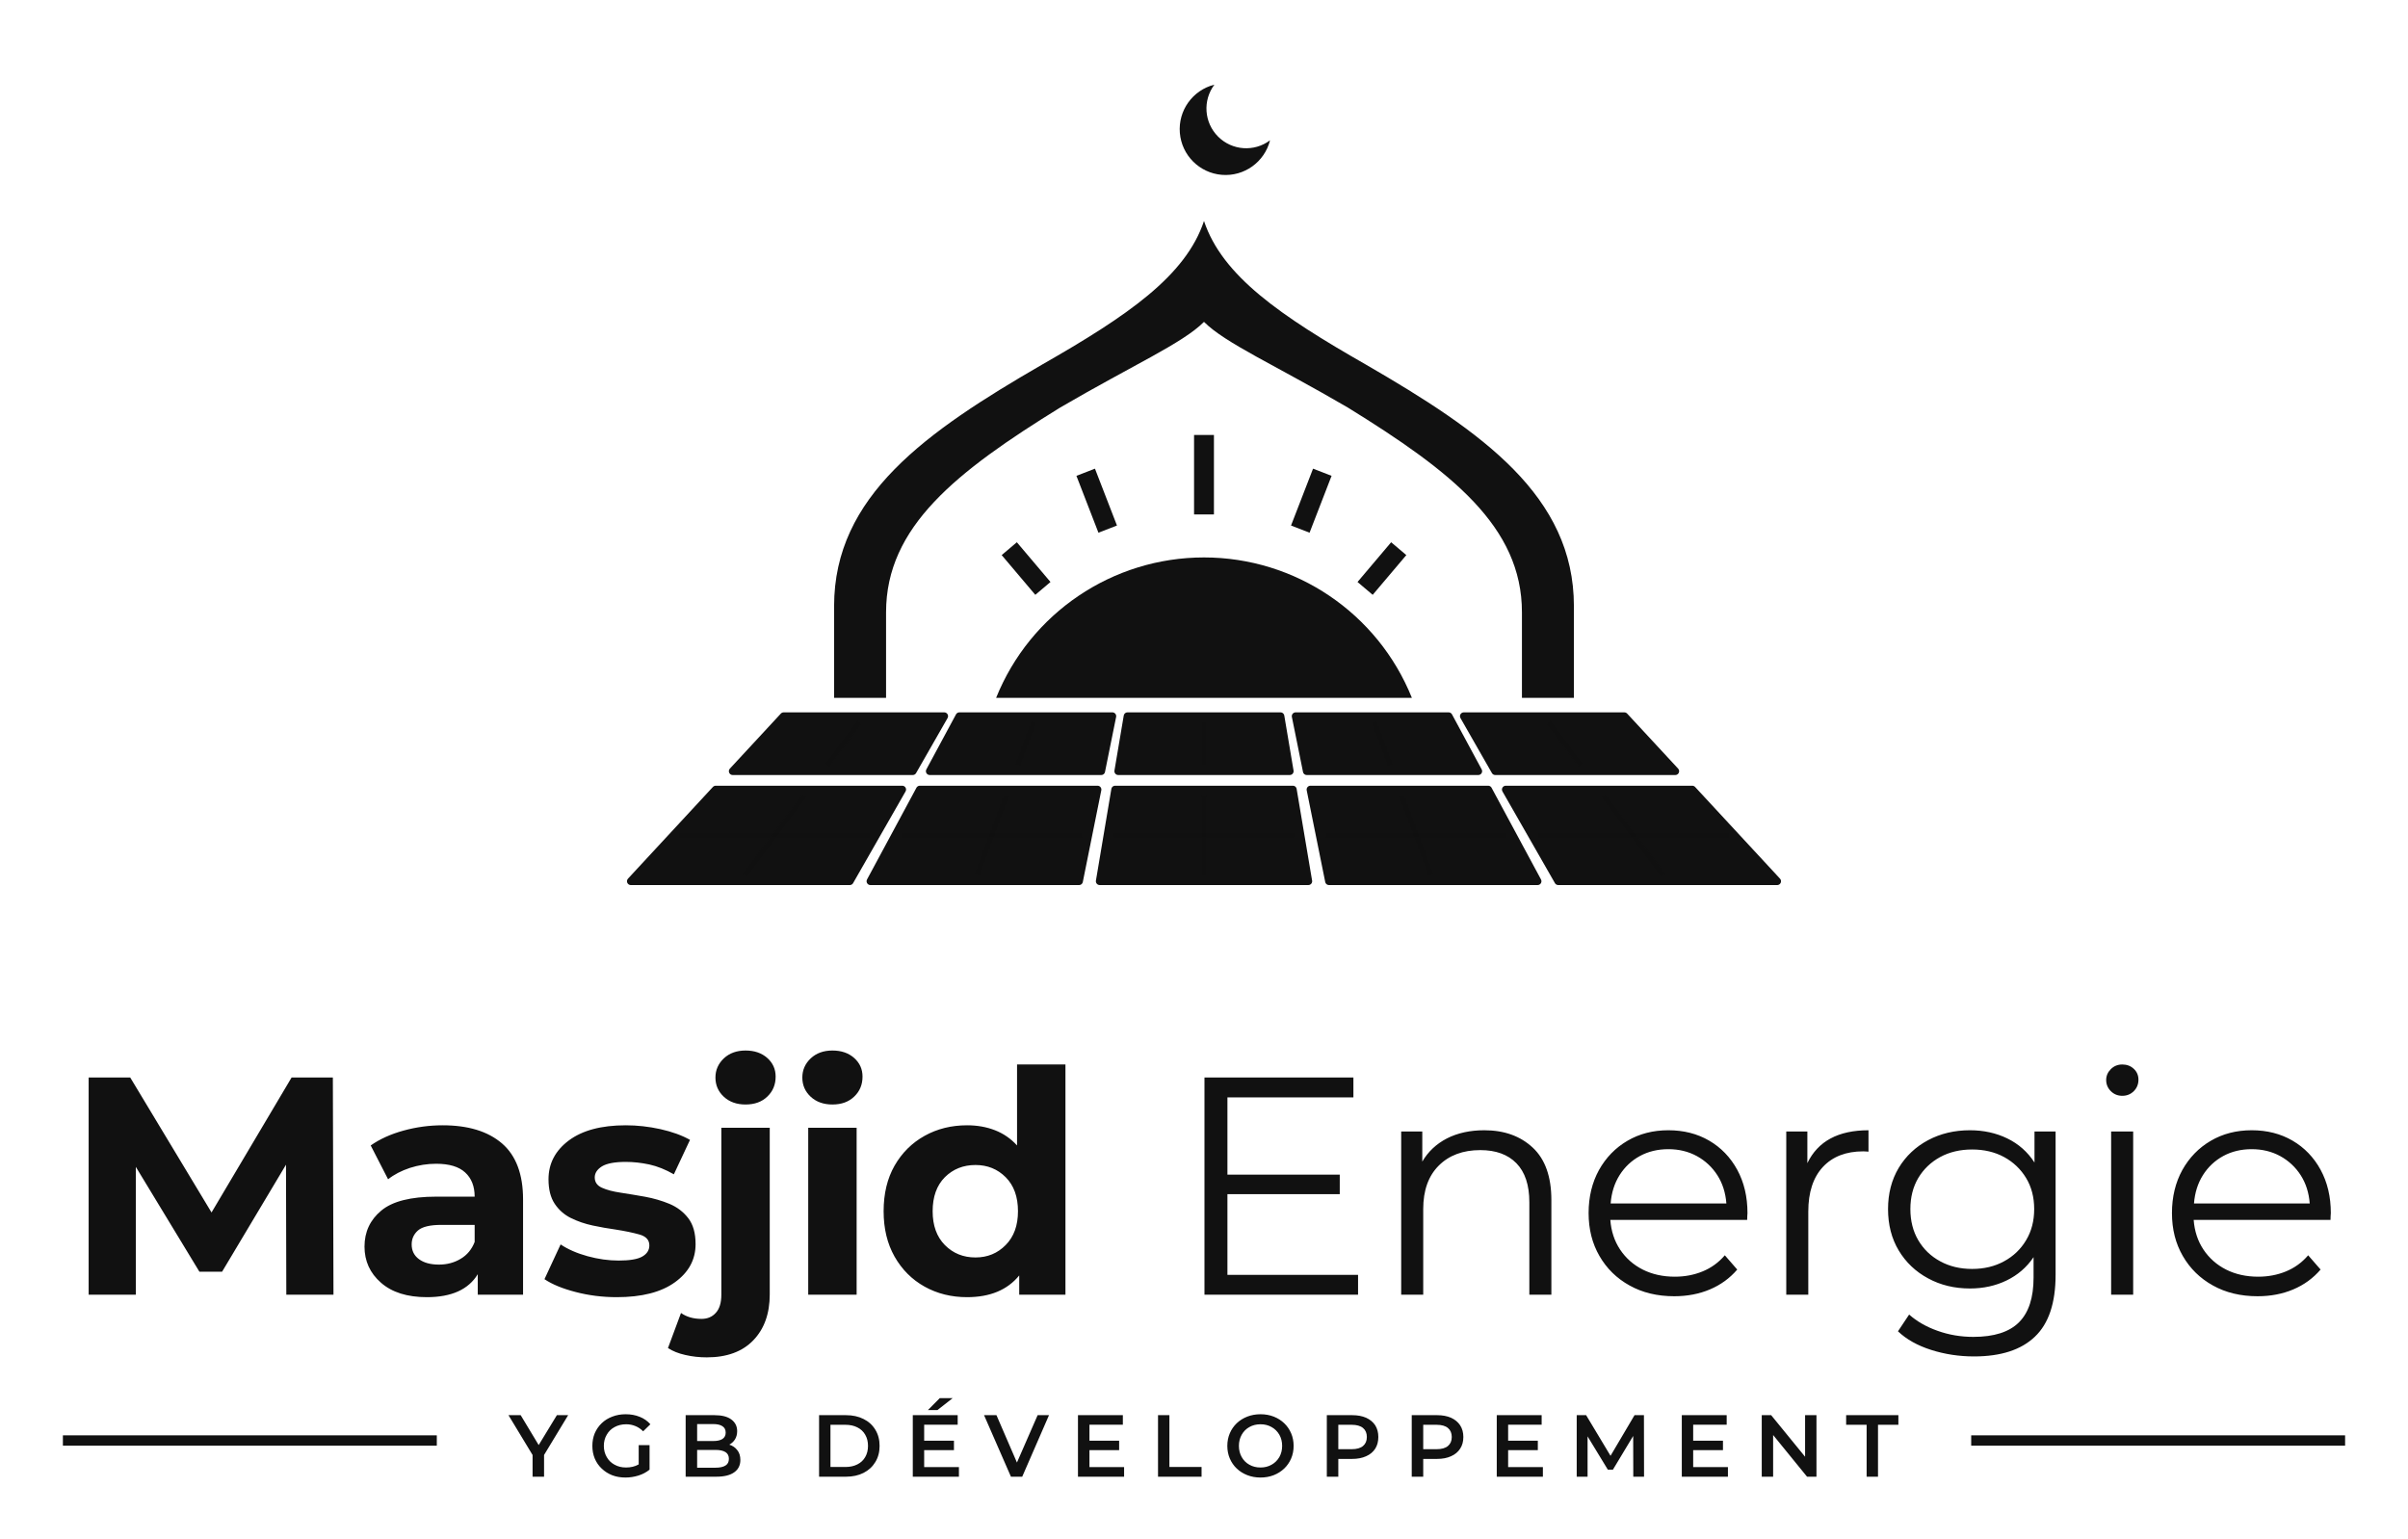
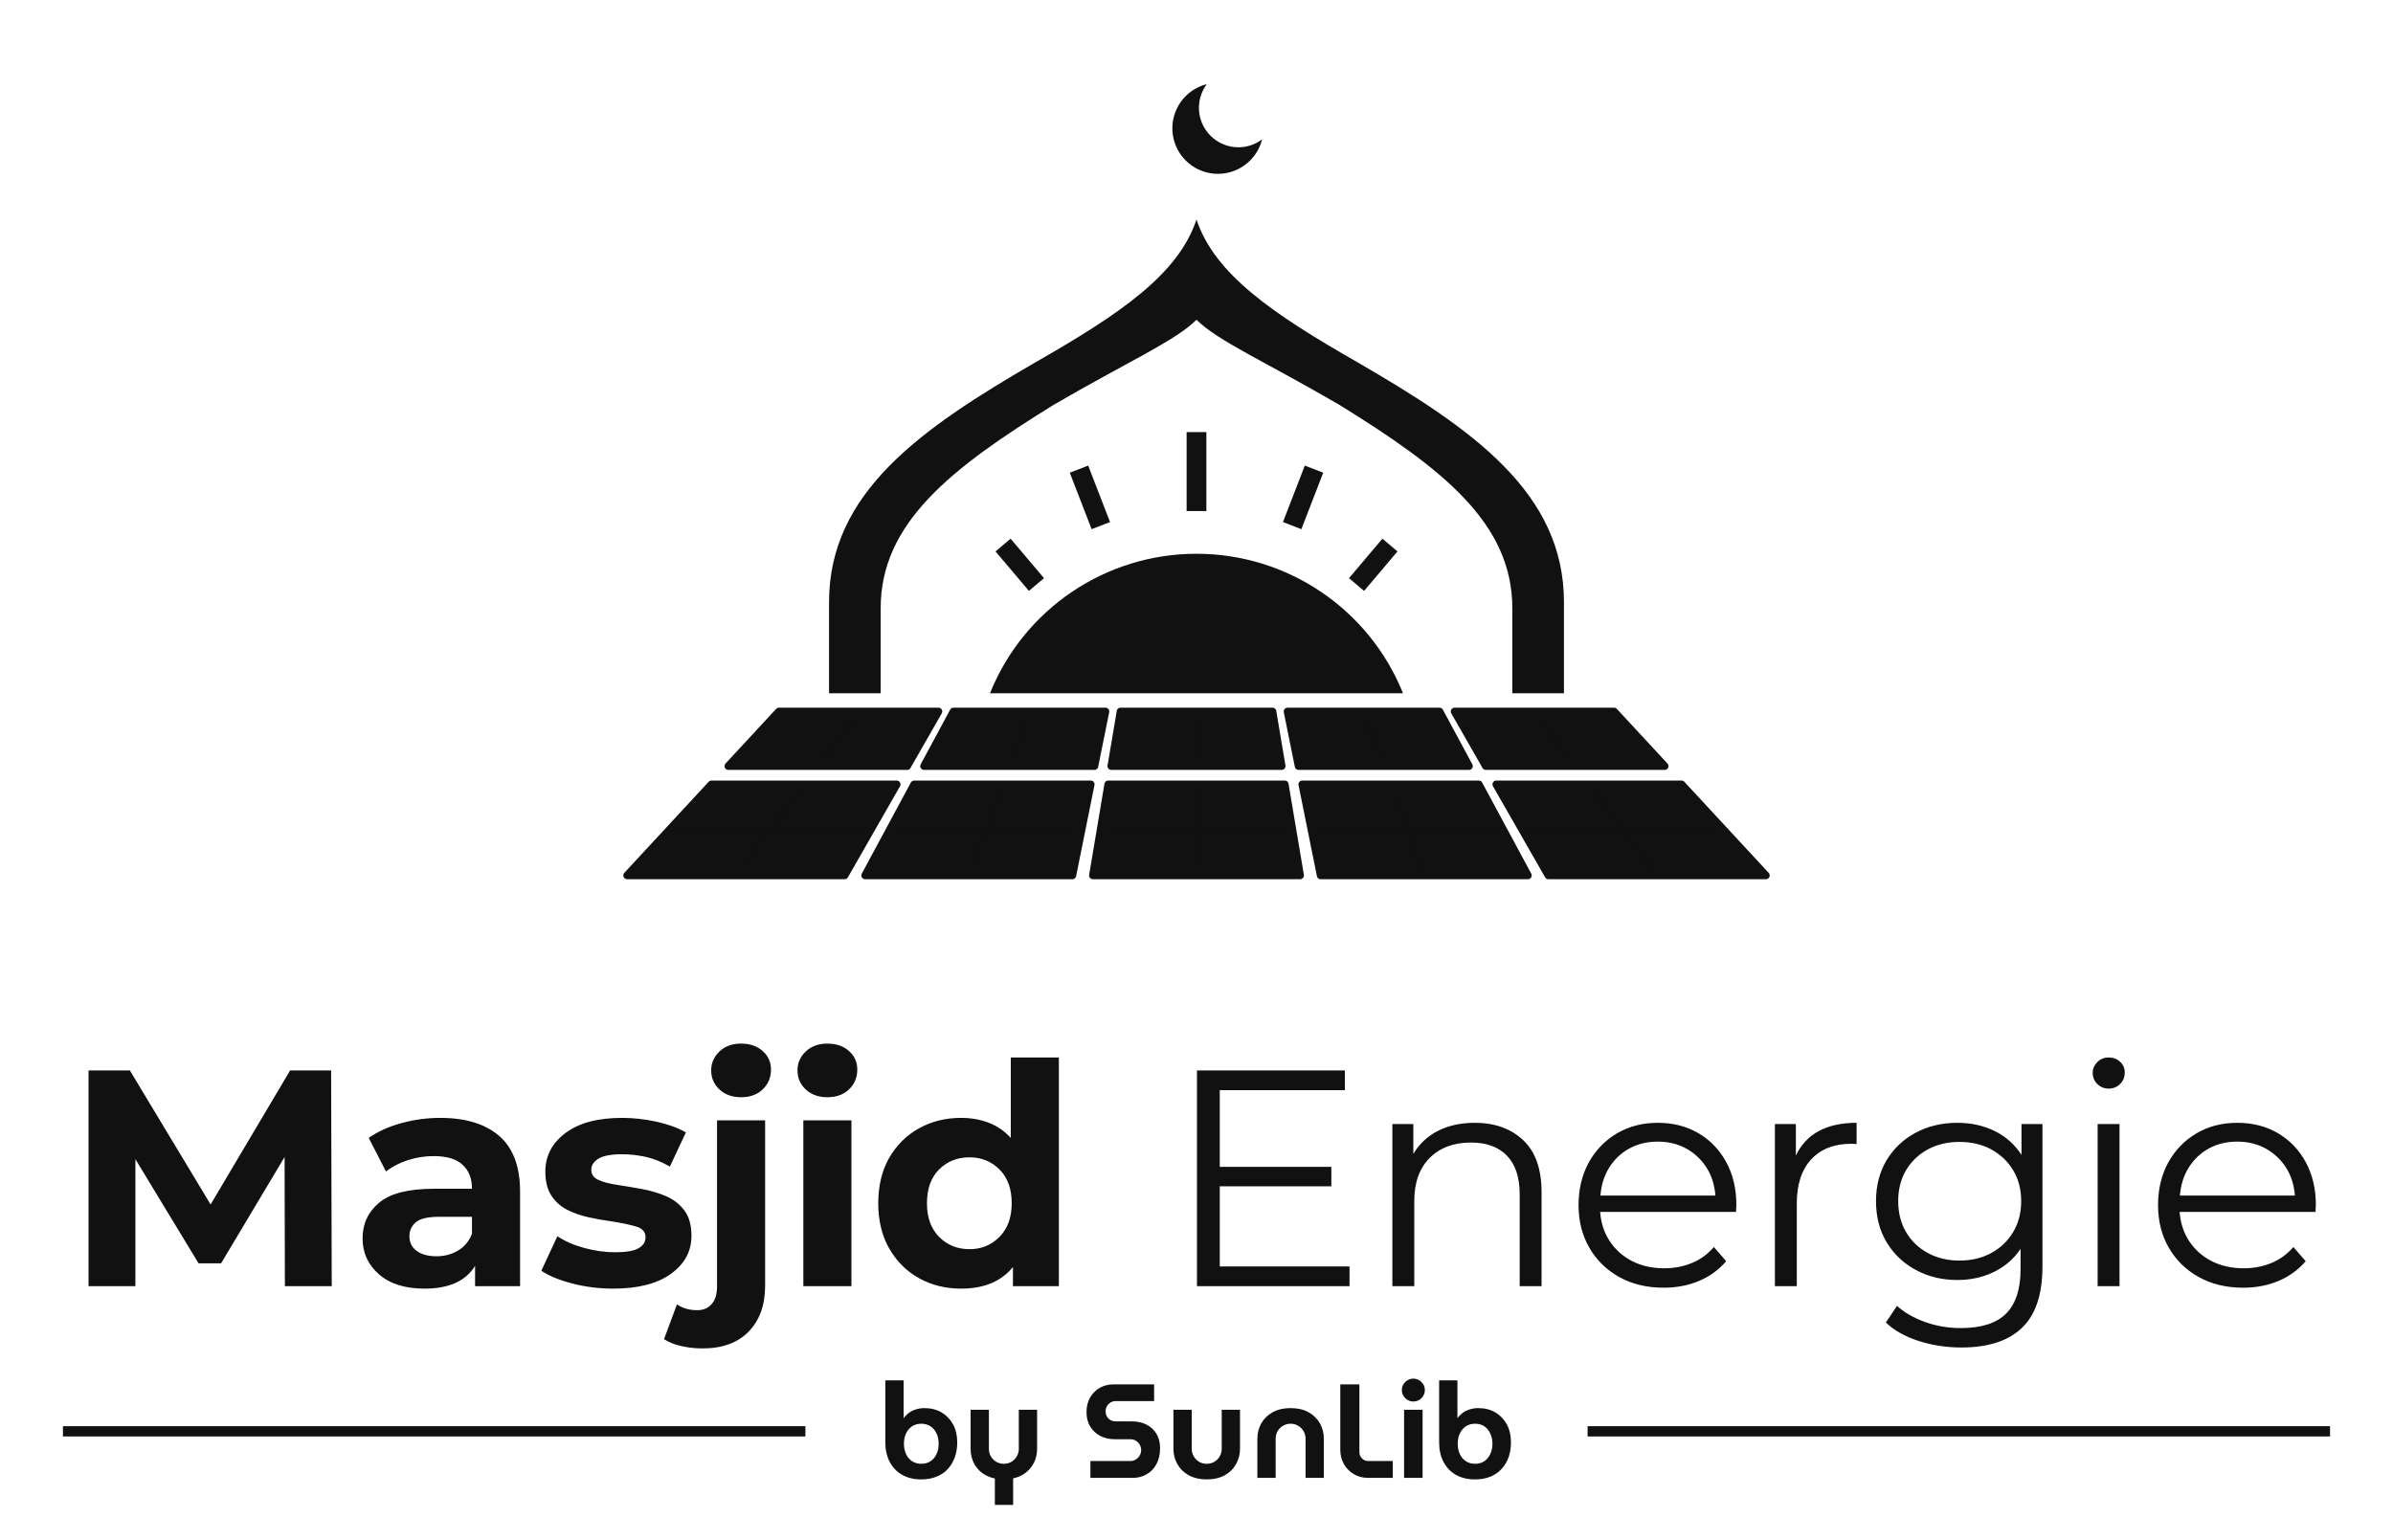
- <svg xmlns="http://www.w3.org/2000/svg" viewBox="-6 -6 232.65 148.79" width="931" height="595">
+ <svg xmlns="http://www.w3.org/2000/svg" viewBox="-6 -6 232.65 149.85" width="931" height="599">
  <svg x="50.325" y="0" width="120" height="81.576" viewBox="0 0 406 276">
    <path d="M206.4 7.4A15 15 0 1 0 224.6 25.6A13 13 0 0 1 206.4 7.4Z" fill="#111111" />
    <path d="M82 208L82 178C82 142 112 121 150 99C178 83 197 70 203 52C209 70 228 83 256 99C294 121 324 142 324 178L324 208L307 208L307 180C307 152 284 134 250 113C226 99 210 92 203 85C196 92 180 99 156 113C122 134 99 152 99 180L99 208Z" fill="#111111" />
    <g stroke="#111111" stroke-width="6.5">
      <line x1="203" y1="148" x2="203" y2="122" />
      <line x1="171.5" y1="152.8" x2="164.3" y2="134.2" />
      <line x1="234.5" y1="152.8" x2="241.7" y2="134.2" />
      <line x1="150.3" y1="172.2" x2="139.3" y2="159.2" />
      <line x1="255.7" y1="172.2" x2="266.7" y2="159.2" />
    </g>
    <path d="M135 208A73.3 73.3 0 0 1 271 208Z" fill="#111111" />
    <g fill="#111111" stroke="#111111" stroke-width="2.5" stroke-linejoin="round">
      <polygon points="65.5,214 118.03,214 107.73,232 48.83,232" />
      <polygon points="122.98,214 173.03,214 169.39,232 113.28,232" />
      <polygon points="177.98,214 228.03,214 231.06,232 174.94,232" />
      <polygon points="232.97,214 283.02,214 292.73,232 236.61,232" />
      <polygon points="287.98,214 340.5,214 357.17,232 298.27,232" />
    </g>
    <g fill="#111111" stroke="#111111" stroke-width="2.5" stroke-linejoin="round">
      <polygon points="43.28,238 104.29,238 87.13,268 15.5,268" />
      <polygon points="110.04,238 168.18,238 162.13,268 93.88,268" />
      <polygon points="173.93,238 232.07,238 237.13,268 168.88,268" />
      <polygon points="237.82,238 295.96,238 312.13,268 243.88,268" />
      <polygon points="301.71,238 362.72,238 390.5,268 318.88,268" />
    </g>
    <g stroke="#111111" stroke-opacity="0.35" stroke-width="1.6">
      <line x1="90.26" y1="216" x2="79.78" y2="230" />
      <line x1="147.26" y1="216" x2="142.07" y2="230" />
      <line x1="203" y1="216" x2="203" y2="230" />
      <line x1="258.74" y1="216" x2="263.93" y2="230" />
      <line x1="315.74" y1="216" x2="326.22" y2="230" />
      <line x1="72.29" y1="240" x2="52.81" y2="266" />
      <line x1="138.37" y1="240" x2="128.74" y2="266" />
      <line x1="203" y1="240" x2="203" y2="266" />
      <line x1="267.63" y1="240" x2="277.26" y2="266" />
      <line x1="333.71" y1="240" x2="353.19" y2="266" />
      <line x1="31.39" y1="253" x2="93.71" y2="253" />
      <line x1="103.96" y1="253" x2="163.15" y2="253" />
      <line x1="173.4" y1="253" x2="232.6" y2="253" />
      <line x1="242.85" y1="253" x2="302.04" y2="253" />
      <line x1="312.29" y1="253" x2="374.61" y2="253" />
    </g>
  </svg>
  <path fill="#111111" d="M7.05 119.19L2.49 119.19L2.49 98.19L6.51 98.19L14.37 111.24L22.11 98.19L26.10 98.19L26.16 119.19L21.60 119.19L21.57 106.62L15.39 116.97L13.20 116.97L7.05 106.83L7.05 119.19ZM44.49 119.19L40.11 119.19L40.11 117.21Q38.76 119.43 35.19 119.43L35.19 119.43Q32.34 119.43 30.75 118.03Q29.16 116.64 29.16 114.54L29.16 114.54Q29.16 112.41 30.78 111.06Q32.40 109.71 36.09 109.71L36.09 109.71L39.81 109.71L39.81 109.71Q39.81 108.21 38.89 107.37Q37.98 106.53 36.09 106.53L36.09 106.53Q34.80 106.53 33.55 106.93Q32.31 107.34 31.44 108.03L31.44 108.03L29.76 104.76Q31.08 103.83 32.94 103.32Q34.80 102.81 36.72 102.81L36.72 102.81Q40.41 102.81 42.45 104.56Q44.49 106.32 44.49 109.98L44.49 109.98L44.49 119.19ZM39.81 114.09L39.81 114.09L39.81 112.44L36.60 112.44Q34.95 112.44 34.33 112.98Q33.72 113.52 33.72 114.33L33.72 114.33Q33.72 115.23 34.42 115.75Q35.13 116.28 36.36 116.28L36.36 116.28Q37.53 116.28 38.46 115.72Q39.39 115.17 39.81 114.09ZM53.55 119.43L53.55 119.43Q51.48 119.43 49.57 118.93Q47.67 118.44 46.56 117.69L46.56 117.69L48.12 114.33Q49.20 115.05 50.73 115.47Q52.26 115.89 53.73 115.89L53.73 115.89Q55.35 115.89 56.02 115.50Q56.70 115.11 56.70 114.42L56.70 114.42Q56.70 113.64 55.74 113.37Q54.78 113.10 53.43 112.89L53.43 112.89Q52.35 112.74 51.22 112.50Q50.10 112.26 49.12 111.78Q48.15 111.30 47.55 110.40Q46.95 109.50 46.95 108.03L46.95 108.03Q46.95 105.75 48.91 104.28Q50.88 102.81 54.42 102.81L54.42 102.81Q56.07 102.81 57.76 103.18Q59.46 103.56 60.63 104.22L60.63 104.22L59.07 107.55Q57.87 106.86 56.70 106.60Q55.53 106.35 54.42 106.35L54.42 106.35Q52.83 106.35 52.12 106.78Q51.42 107.22 51.42 107.85L51.42 107.85Q51.42 108.54 52.12 108.85Q52.83 109.17 53.94 109.33Q55.05 109.50 56.29 109.72Q57.54 109.95 58.65 110.41Q59.76 110.88 60.46 111.79Q61.17 112.71 61.17 114.30L61.17 114.30Q61.17 116.55 59.17 117.99Q57.18 119.43 53.55 119.43ZM62.25 125.25L62.25 125.25Q61.17 125.25 60.18 125.02Q59.19 124.80 58.50 124.35L58.50 124.35L59.76 120.96Q60.57 121.53 61.74 121.53L61.74 121.53Q62.61 121.53 63.13 120.94Q63.66 120.36 63.66 119.19L63.66 119.19L63.66 103.05L68.34 103.05L68.34 119.16Q68.34 121.95 66.75 123.60Q65.16 125.25 62.25 125.25ZM66.00 100.80L66.00 100.80Q64.71 100.80 63.90 100.05Q63.09 99.30 63.09 98.19L63.09 98.19Q63.09 97.11 63.90 96.34Q64.71 95.58 66.00 95.58L66.00 95.58Q67.29 95.58 68.10 96.30Q68.91 97.02 68.91 98.10L68.91 98.10Q68.91 99.27 68.11 100.03Q67.32 100.80 66.00 100.80ZM76.74 119.19L72.06 119.19L72.06 103.05L76.74 103.05L76.74 119.19ZM74.40 100.80L74.40 100.80Q73.11 100.80 72.30 100.05Q71.49 99.30 71.49 98.19L71.49 98.19Q71.49 97.11 72.30 96.34Q73.11 95.58 74.40 95.58L74.40 95.58Q75.69 95.58 76.50 96.30Q77.31 97.02 77.31 98.10L77.31 98.10Q77.31 99.27 76.51 100.03Q75.72 100.80 74.40 100.80ZM87.42 119.43L87.42 119.43Q85.14 119.43 83.31 118.41Q81.48 117.39 80.41 115.51Q79.35 113.64 79.35 111.12L79.35 111.12Q79.35 108.57 80.41 106.71Q81.48 104.85 83.31 103.83Q85.14 102.81 87.42 102.81L87.42 102.81Q88.89 102.81 90.12 103.29Q91.35 103.77 92.25 104.76L92.25 104.76L92.25 96.93L96.93 96.93L96.93 119.19L92.46 119.19L92.46 117.33Q90.75 119.43 87.42 119.43ZM88.23 115.59L88.23 115.59Q89.97 115.59 91.15 114.39Q92.34 113.19 92.34 111.12L92.34 111.12Q92.34 109.02 91.15 107.83Q89.97 106.65 88.23 106.65L88.23 106.65Q86.46 106.65 85.27 107.83Q84.09 109.02 84.09 111.12L84.09 111.12Q84.09 113.19 85.27 114.39Q86.46 115.59 88.23 115.59Z" />
  <path fill="#111111" d="M125.22 119.19L110.37 119.19L110.37 98.19L124.77 98.19L124.77 100.11L112.59 100.11L112.59 107.58L123.45 107.58L123.45 109.47L112.59 109.47L112.59 117.27L125.22 117.27L125.22 119.19ZM131.52 119.19L129.39 119.19L129.39 103.41L131.43 103.41L131.43 106.32Q132.27 104.88 133.81 104.08Q135.36 103.29 137.43 103.29L137.43 103.29Q140.31 103.29 142.11 104.97Q143.91 106.65 143.91 110.04L143.91 110.04L143.91 119.19L141.78 119.19L141.78 110.25Q141.78 107.76 140.53 106.48Q139.29 105.21 137.04 105.21L137.04 105.21Q134.52 105.21 133.02 106.71Q131.52 108.21 131.52 110.91L131.52 110.91L131.52 119.19ZM155.79 119.34L155.79 119.34Q153.33 119.34 151.47 118.30Q149.61 117.27 148.56 115.45Q147.51 113.64 147.51 111.30L147.51 111.30Q147.51 108.96 148.51 107.14Q149.52 105.33 151.26 104.31Q153.00 103.29 155.22 103.29L155.22 103.29Q157.44 103.29 159.16 104.29Q160.89 105.30 161.88 107.11Q162.87 108.93 162.87 111.30L162.87 111.30Q162.87 111.45 162.85 111.61Q162.84 111.78 162.84 111.96L162.84 111.96L149.61 111.96Q149.73 113.58 150.55 114.82Q151.38 116.07 152.74 116.76Q154.11 117.45 155.85 117.45L155.85 117.45Q157.29 117.45 158.53 116.94Q159.78 116.43 160.68 115.38L160.68 115.38L161.88 116.76Q160.80 118.02 159.24 118.68Q157.68 119.34 155.79 119.34ZM149.64 110.37L149.64 110.37L160.83 110.37Q160.71 108.81 159.96 107.64Q159.21 106.47 157.98 105.79Q156.75 105.12 155.22 105.12L155.22 105.12Q153.69 105.12 152.47 105.78Q151.26 106.44 150.51 107.62Q149.76 108.81 149.64 110.37ZM168.75 119.19L166.62 119.19L166.62 103.41L168.66 103.41L168.66 106.47Q170.19 103.29 174.57 103.29L174.57 103.29L174.57 105.36Q174.42 105.36 174.30 105.34Q174.18 105.33 174.06 105.33L174.06 105.33Q171.57 105.33 170.16 106.84Q168.75 108.36 168.75 111.15L168.75 111.15L168.75 119.19ZM184.77 125.16L184.77 125.16Q182.61 125.16 180.63 124.53Q178.65 123.90 177.42 122.73L177.42 122.73L178.50 121.11Q179.61 122.10 181.24 122.68Q182.88 123.27 184.71 123.27L184.71 123.27Q187.71 123.27 189.12 121.86Q190.53 120.45 190.53 117.54L190.53 117.54L190.53 115.56Q189.54 117.03 187.93 117.81Q186.33 118.59 184.38 118.59L184.38 118.59Q182.13 118.59 180.33 117.61Q178.53 116.64 177.49 114.91Q176.46 113.19 176.46 110.91L176.46 110.91Q176.46 108.66 177.49 106.93Q178.53 105.21 180.33 104.25Q182.13 103.29 184.38 103.29L184.38 103.29Q186.36 103.29 187.99 104.08Q189.63 104.88 190.62 106.41L190.62 106.41L190.62 103.41L192.66 103.41L192.66 117.27Q192.66 121.35 190.66 123.25Q188.67 125.16 184.77 125.16ZM184.59 116.70L184.59 116.70Q186.33 116.70 187.68 115.96Q189.03 115.23 189.81 113.92Q190.59 112.62 190.59 110.91L190.59 110.91Q190.59 109.20 189.81 107.91Q189.03 106.62 187.68 105.88Q186.33 105.15 184.59 105.15L184.59 105.15Q182.85 105.15 181.50 105.88Q180.15 106.62 179.38 107.91Q178.62 109.20 178.62 110.91L178.62 110.91Q178.62 112.62 179.38 113.92Q180.15 115.23 181.50 115.96Q182.85 116.70 184.59 116.70ZM200.16 119.19L198.03 119.19L198.03 103.41L200.16 103.41L200.16 119.19ZM199.11 99.96L199.11 99.96Q198.45 99.96 198.00 99.51Q197.55 99.06 197.55 98.43L197.55 98.43Q197.55 97.83 198.00 97.38Q198.45 96.93 199.11 96.93L199.11 96.93Q199.77 96.93 200.22 97.35Q200.67 97.77 200.67 98.40L200.67 98.40Q200.67 99.06 200.22 99.51Q199.77 99.96 199.11 99.96ZM212.19 119.34L212.19 119.34Q209.73 119.34 207.87 118.30Q206.01 117.27 204.96 115.45Q203.91 113.64 203.91 111.30L203.91 111.30Q203.91 108.96 204.91 107.14Q205.92 105.33 207.66 104.31Q209.40 103.29 211.62 103.29L211.62 103.29Q213.84 103.29 215.56 104.29Q217.29 105.30 218.28 107.11Q219.27 108.93 219.27 111.30L219.27 111.30Q219.27 111.45 219.25 111.61Q219.24 111.78 219.24 111.96L219.24 111.96L206.01 111.96Q206.13 113.58 206.95 114.82Q207.78 116.07 209.14 116.76Q210.51 117.45 212.25 117.45L212.25 117.45Q213.69 117.45 214.93 116.94Q216.18 116.43 217.08 115.38L217.08 115.38L218.28 116.76Q217.20 118.02 215.64 118.68Q214.08 119.34 212.19 119.34ZM206.04 110.37L206.04 110.37L217.23 110.37Q217.11 108.81 216.36 107.64Q215.61 106.47 214.38 105.79Q213.15 105.12 211.62 105.12L211.62 105.12Q210.09 105.12 208.87 105.78Q207.66 106.44 206.91 107.62Q206.16 108.81 206.04 110.37Z" />
-   <path fill="#111111" d="M46.52 136.79L45.41 136.79L45.41 134.69L43.08 130.84L44.26 130.84L46.00 133.73L47.76 130.84L48.85 130.84L46.52 134.69L46.52 136.79ZM54.39 136.87L54.39 136.87Q53.69 136.87 53.11 136.65Q52.53 136.42 52.10 136.01Q51.66 135.60 51.42 135.03Q51.19 134.47 51.19 133.81L51.19 133.81Q51.19 133.15 51.42 132.59Q51.66 132.03 52.10 131.61Q52.53 131.20 53.12 130.98Q53.71 130.75 54.41 130.75L54.41 130.75Q55.16 130.75 55.77 131.00Q56.38 131.24 56.80 131.72L56.80 131.72L56.10 132.40Q55.75 132.05 55.34 131.89Q54.93 131.72 54.46 131.72L54.46 131.72Q53.83 131.72 53.34 131.99Q52.85 132.25 52.58 132.73Q52.30 133.20 52.30 133.81L52.30 133.81Q52.30 134.41 52.58 134.89Q52.85 135.37 53.34 135.63Q53.82 135.90 54.45 135.90L54.45 135.90Q54.77 135.90 55.08 135.83Q55.39 135.76 55.67 135.60L55.67 135.60L55.67 133.74L56.72 133.74L56.72 136.11Q56.25 136.49 55.64 136.68Q55.02 136.87 54.39 136.87ZM63.17 136.79L60.21 136.79L60.21 130.84L63.00 130.84Q64.07 130.84 64.63 131.26Q65.19 131.68 65.19 132.38L65.19 132.38Q65.19 132.84 64.98 133.18Q64.77 133.51 64.43 133.69L64.43 133.69Q64.91 133.84 65.20 134.22Q65.50 134.59 65.50 135.17L65.50 135.17Q65.50 135.94 64.91 136.36Q64.32 136.79 63.17 136.79L63.17 136.79ZM61.32 134.20L61.32 135.92L63.10 135.92Q63.72 135.92 64.06 135.71Q64.39 135.51 64.39 135.06L64.39 135.06Q64.39 134.62 64.06 134.41Q63.72 134.20 63.10 134.20L63.10 134.20L61.32 134.20ZM61.32 131.70L61.32 133.34L62.88 133.34Q63.46 133.34 63.77 133.14Q64.08 132.93 64.08 132.53L64.08 132.53Q64.08 132.11 63.77 131.91Q63.46 131.70 62.88 131.70L62.88 131.70L61.32 131.70ZM75.71 136.79L73.11 136.79L73.11 130.84L75.71 130.84Q76.68 130.84 77.41 131.21Q78.14 131.57 78.55 132.25Q78.96 132.92 78.96 133.81L78.96 133.81Q78.96 134.70 78.55 135.37Q78.14 136.05 77.41 136.42Q76.68 136.79 75.71 136.79L75.71 136.79ZM74.21 131.77L74.21 135.85L75.66 135.85Q76.32 135.85 76.81 135.60Q77.31 135.35 77.57 134.89Q77.84 134.43 77.84 133.81L77.84 133.81Q77.84 133.19 77.57 132.73Q77.31 132.27 76.81 132.02Q76.32 131.77 75.66 131.77L75.66 131.77L74.21 131.77ZM86.63 136.79L82.17 136.79L82.17 130.84L86.51 130.84L86.51 131.76L83.27 131.76L83.27 133.31L86.15 133.31L86.15 134.22L83.27 134.22L83.27 135.86L86.63 135.86L86.63 136.79ZM84.55 130.35L83.63 130.35L84.78 129.19L86.03 129.19L84.55 130.35ZM92.75 136.79L91.66 136.79L89.06 130.84L90.26 130.84L92.24 135.42L94.24 130.84L95.34 130.84L92.75 136.79ZM102.60 136.79L98.14 136.79L98.14 130.84L102.48 130.84L102.48 131.76L99.25 131.76L99.25 133.31L102.12 133.31L102.12 134.22L99.25 134.22L99.25 135.86L102.60 135.86L102.60 136.79ZM110.09 136.79L105.88 136.79L105.88 130.84L106.98 130.84L106.98 135.85L110.09 135.85L110.09 136.79ZM115.79 136.87L115.79 136.87Q115.10 136.87 114.51 136.64Q113.92 136.41 113.49 136.00Q113.06 135.59 112.82 135.03Q112.58 134.47 112.58 133.81L112.58 133.81Q112.58 133.15 112.82 132.59Q113.06 132.03 113.49 131.62Q113.92 131.21 114.51 130.98Q115.10 130.75 115.79 130.75L115.79 130.75Q116.48 130.75 117.07 130.98Q117.65 131.21 118.08 131.62Q118.51 132.03 118.75 132.59Q118.99 133.15 118.99 133.81L118.99 133.81Q118.99 134.47 118.75 135.03Q118.51 135.59 118.08 136.00Q117.65 136.41 117.07 136.64Q116.48 136.87 115.79 136.87ZM115.79 135.90L115.79 135.90Q116.39 135.90 116.86 135.63Q117.33 135.37 117.61 134.89Q117.88 134.41 117.88 133.81L117.88 133.81Q117.88 133.21 117.61 132.73Q117.33 132.25 116.86 131.99Q116.39 131.72 115.79 131.72L115.79 131.72Q115.18 131.72 114.71 131.99Q114.24 132.25 113.97 132.73Q113.70 133.21 113.70 133.81L113.70 133.81Q113.70 134.41 113.97 134.89Q114.24 135.37 114.71 135.63Q115.18 135.90 115.79 135.90ZM123.31 136.79L122.20 136.79L122.20 130.84L124.65 130.84Q125.43 130.84 126.00 131.09Q126.57 131.35 126.88 131.82Q127.18 132.30 127.18 132.95L127.18 132.95Q127.18 133.61 126.88 134.08Q126.57 134.56 126.00 134.81Q125.43 135.07 124.65 135.07L124.65 135.07L123.31 135.07L123.31 136.79ZM123.31 131.77L123.31 134.13L124.60 134.13Q125.33 134.13 125.70 133.82Q126.07 133.51 126.07 132.95L126.07 132.95Q126.07 132.39 125.70 132.08Q125.33 131.77 124.60 131.77L124.60 131.77L123.31 131.77ZM131.52 136.79L130.41 136.79L130.41 130.84L132.86 130.84Q133.64 130.84 134.21 131.09Q134.78 131.35 135.09 131.82Q135.40 132.30 135.40 132.95L135.40 132.95Q135.40 133.61 135.09 134.08Q134.78 134.56 134.21 134.81Q133.64 135.07 132.86 135.07L132.86 135.07L131.52 135.07L131.52 136.79ZM131.52 131.77L131.52 134.13L132.81 134.13Q133.54 134.13 133.91 133.82Q134.28 133.51 134.28 132.95L134.28 132.95Q134.28 132.39 133.91 132.08Q133.54 131.77 132.81 131.77L132.81 131.77L131.52 131.77ZM143.09 136.79L138.63 136.79L138.63 130.84L142.97 130.84L142.97 131.76L139.73 131.76L139.73 133.31L142.60 133.31L142.60 134.22L139.73 134.22L139.73 135.86L143.09 135.86L143.09 136.79ZM147.41 136.79L146.36 136.79L146.36 130.84L147.27 130.84L149.63 134.77L151.95 130.84L152.86 130.84L152.87 136.79L151.83 136.79L151.82 132.85L149.86 136.11L149.37 136.11L147.41 132.89L147.41 136.79ZM160.98 136.79L156.52 136.79L156.52 130.84L160.86 130.84L160.86 131.76L157.62 131.76L157.62 133.31L160.50 133.31L160.50 134.22L157.62 134.22L157.62 135.86L160.98 135.86L160.98 136.79ZM165.35 136.79L164.25 136.79L164.25 130.84L165.16 130.84L168.44 134.86L168.44 130.84L169.54 130.84L169.54 136.79L168.63 136.79L165.35 132.76L165.35 136.79ZM175.49 136.79L174.39 136.79L174.39 131.77L172.41 131.77L172.41 130.84L177.46 130.84L177.46 131.77L175.49 131.77L175.49 136.79Z" />
-   <rect x="0.00" y="132.79" width="36.15" height="1" fill="#111111" />
-   <rect x="184.50" y="132.79" width="36.15" height="1" fill="#111111" />
+   <path fill="#111111" d="M83.54 138.00L83.54 138.00Q82.47 138.00 81.69 137.56Q80.90 137.12 80.47 136.30Q80.04 135.49 80.04 134.40L80.04 134.40L80.04 128.36L81.82 128.36L81.82 132.03L81.84 132.03Q82.04 131.74 82.35 131.51Q82.65 131.29 83.04 131.18Q83.42 131.06 83.84 131.06L83.84 131.06Q84.81 131.06 85.53 131.49Q86.24 131.92 86.64 132.66Q87.04 133.41 87.04 134.40L87.04 134.40Q87.04 135.18 86.80 135.84Q86.57 136.49 86.13 136.98Q85.68 137.47 85.03 137.73Q84.38 138.00 83.54 138.00ZM83.54 136.48L83.54 136.48Q84.07 136.48 84.45 136.22Q84.83 135.96 85.03 135.52Q85.23 135.08 85.23 134.53L85.23 134.53Q85.23 133.98 85.03 133.54Q84.83 133.10 84.45 132.84Q84.07 132.58 83.54 132.58L83.54 132.58Q83.02 132.58 82.63 132.84Q82.25 133.10 82.05 133.54Q81.85 133.98 81.85 134.53L81.85 134.53Q81.85 135.08 82.05 135.52Q82.25 135.96 82.63 136.22Q83.02 136.48 83.54 136.48ZM92.48 140.48L90.70 140.48L90.70 137.91Q89.95 137.75 89.42 137.34Q88.89 136.92 88.61 136.32Q88.34 135.71 88.34 135.02L88.34 135.02L88.34 131.22L90.12 131.22L90.12 135.02Q90.12 135.43 90.31 135.76Q90.51 136.09 90.84 136.29Q91.17 136.48 91.57 136.48L91.57 136.48Q91.98 136.48 92.31 136.29Q92.64 136.09 92.83 135.76Q93.03 135.43 93.03 135.02L93.03 135.02L93.03 131.22L94.81 131.22L94.81 135.02Q94.81 135.71 94.54 136.30Q94.26 136.90 93.74 137.32Q93.22 137.74 92.48 137.90L92.48 137.90L92.48 140.48ZM104.13 137.85L100.00 137.85L100.00 136.21L103.90 136.21Q104.18 136.21 104.42 136.06Q104.65 135.92 104.79 135.68Q104.94 135.44 104.94 135.15L104.94 135.15Q104.94 134.86 104.79 134.61Q104.65 134.37 104.42 134.23Q104.18 134.09 103.90 134.09L103.90 134.09L102.38 134.09Q101.61 134.09 100.98 133.78Q100.36 133.46 99.99 132.87Q99.62 132.28 99.62 131.45L99.62 131.45Q99.62 130.63 99.97 130.03Q100.32 129.42 100.92 129.08Q101.52 128.75 102.25 128.75L102.25 128.75L106.20 128.75L106.20 130.38L102.43 130.38Q102.17 130.38 101.95 130.52Q101.73 130.66 101.60 130.88Q101.48 131.10 101.48 131.37L101.48 131.37Q101.48 131.64 101.60 131.87Q101.73 132.09 101.95 132.22Q102.17 132.35 102.43 132.35L102.43 132.35L104.00 132.35Q104.85 132.35 105.47 132.67Q106.09 133.00 106.44 133.58Q106.78 134.17 106.78 134.95L106.78 134.95Q106.78 135.87 106.42 136.52Q106.07 137.17 105.46 137.51Q104.86 137.85 104.13 137.85L104.13 137.85ZM111.32 138.00L111.32 138.00Q110.31 138.00 109.58 137.60Q108.85 137.20 108.47 136.52Q108.08 135.84 108.08 135.02L108.08 135.02L108.08 131.22L109.86 131.22L109.86 135.02Q109.86 135.43 110.06 135.76Q110.25 136.09 110.58 136.29Q110.92 136.48 111.32 136.48L111.32 136.48Q111.72 136.48 112.05 136.29Q112.39 136.09 112.58 135.76Q112.78 135.43 112.78 135.02L112.78 135.02L112.78 131.22L114.56 131.22L114.56 135.02Q114.56 135.84 114.17 136.52Q113.79 137.20 113.07 137.60Q112.35 138.00 111.32 138.00ZM118.03 137.85L116.25 137.85L116.25 134.04Q116.25 133.22 116.63 132.54Q117.01 131.87 117.74 131.46Q118.47 131.06 119.48 131.06L119.48 131.06Q120.51 131.06 121.23 131.46Q121.95 131.87 122.34 132.54Q122.72 133.22 122.72 134.04L122.72 134.04L122.72 137.85L120.94 137.85L120.94 134.04Q120.94 133.63 120.74 133.30Q120.55 132.97 120.22 132.78Q119.89 132.58 119.48 132.58L119.48 132.58Q119.08 132.58 118.75 132.78Q118.42 132.97 118.22 133.30Q118.03 133.63 118.03 134.04L118.03 134.04L118.03 137.85ZM129.43 137.85L127.02 137.85Q126.22 137.85 125.61 137.47Q125.00 137.10 124.66 136.49Q124.32 135.87 124.32 135.13L124.32 135.13L124.32 128.75L126.18 128.75L126.18 135.35Q126.18 135.70 126.43 135.95Q126.67 136.21 127.02 136.21L127.02 136.21L129.43 136.21L129.43 137.85ZM132.33 137.85L130.53 137.85L130.53 131.22L132.33 131.22L132.33 137.85ZM131.43 130.42L131.43 130.42Q130.98 130.42 130.64 130.09Q130.31 129.76 130.31 129.30L130.31 129.30Q130.31 128.85 130.64 128.52Q130.98 128.19 131.43 128.19L131.43 128.19Q131.89 128.19 132.22 128.52Q132.55 128.85 132.55 129.30L132.55 129.30Q132.55 129.76 132.22 130.09Q131.89 130.42 131.43 130.42ZM137.44 138.00L137.44 138.00Q136.37 138.00 135.58 137.56Q134.80 137.12 134.37 136.30Q133.94 135.49 133.94 134.40L133.94 134.40L133.94 128.36L135.72 128.36L135.72 132.03L135.73 132.03Q135.94 131.74 136.25 131.51Q136.55 131.29 136.94 131.18Q137.32 131.06 137.74 131.06L137.74 131.06Q138.71 131.06 139.43 131.49Q140.14 131.92 140.54 132.66Q140.93 133.41 140.93 134.40L140.93 134.40Q140.93 135.18 140.70 135.84Q140.47 136.49 140.02 136.98Q139.58 137.47 138.93 137.73Q138.28 138.00 137.44 138.00ZM137.44 136.48L137.44 136.48Q137.97 136.48 138.35 136.22Q138.72 135.96 138.92 135.52Q139.13 135.08 139.13 134.53L139.13 134.53Q139.13 133.98 138.92 133.54Q138.72 133.10 138.35 132.84Q137.97 132.58 137.44 132.58L137.44 132.58Q136.92 132.58 136.53 132.84Q136.15 133.10 135.95 133.54Q135.75 133.98 135.75 134.53L135.75 134.53Q135.75 135.08 135.95 135.52Q136.15 135.96 136.53 136.22Q136.92 136.48 137.44 136.48Z" />
+   <rect x="0.00" y="132.82" width="72.26" height="1" fill="#111111" />
+   <rect x="148.39" y="132.82" width="72.26" height="1" fill="#111111" />
</svg>
